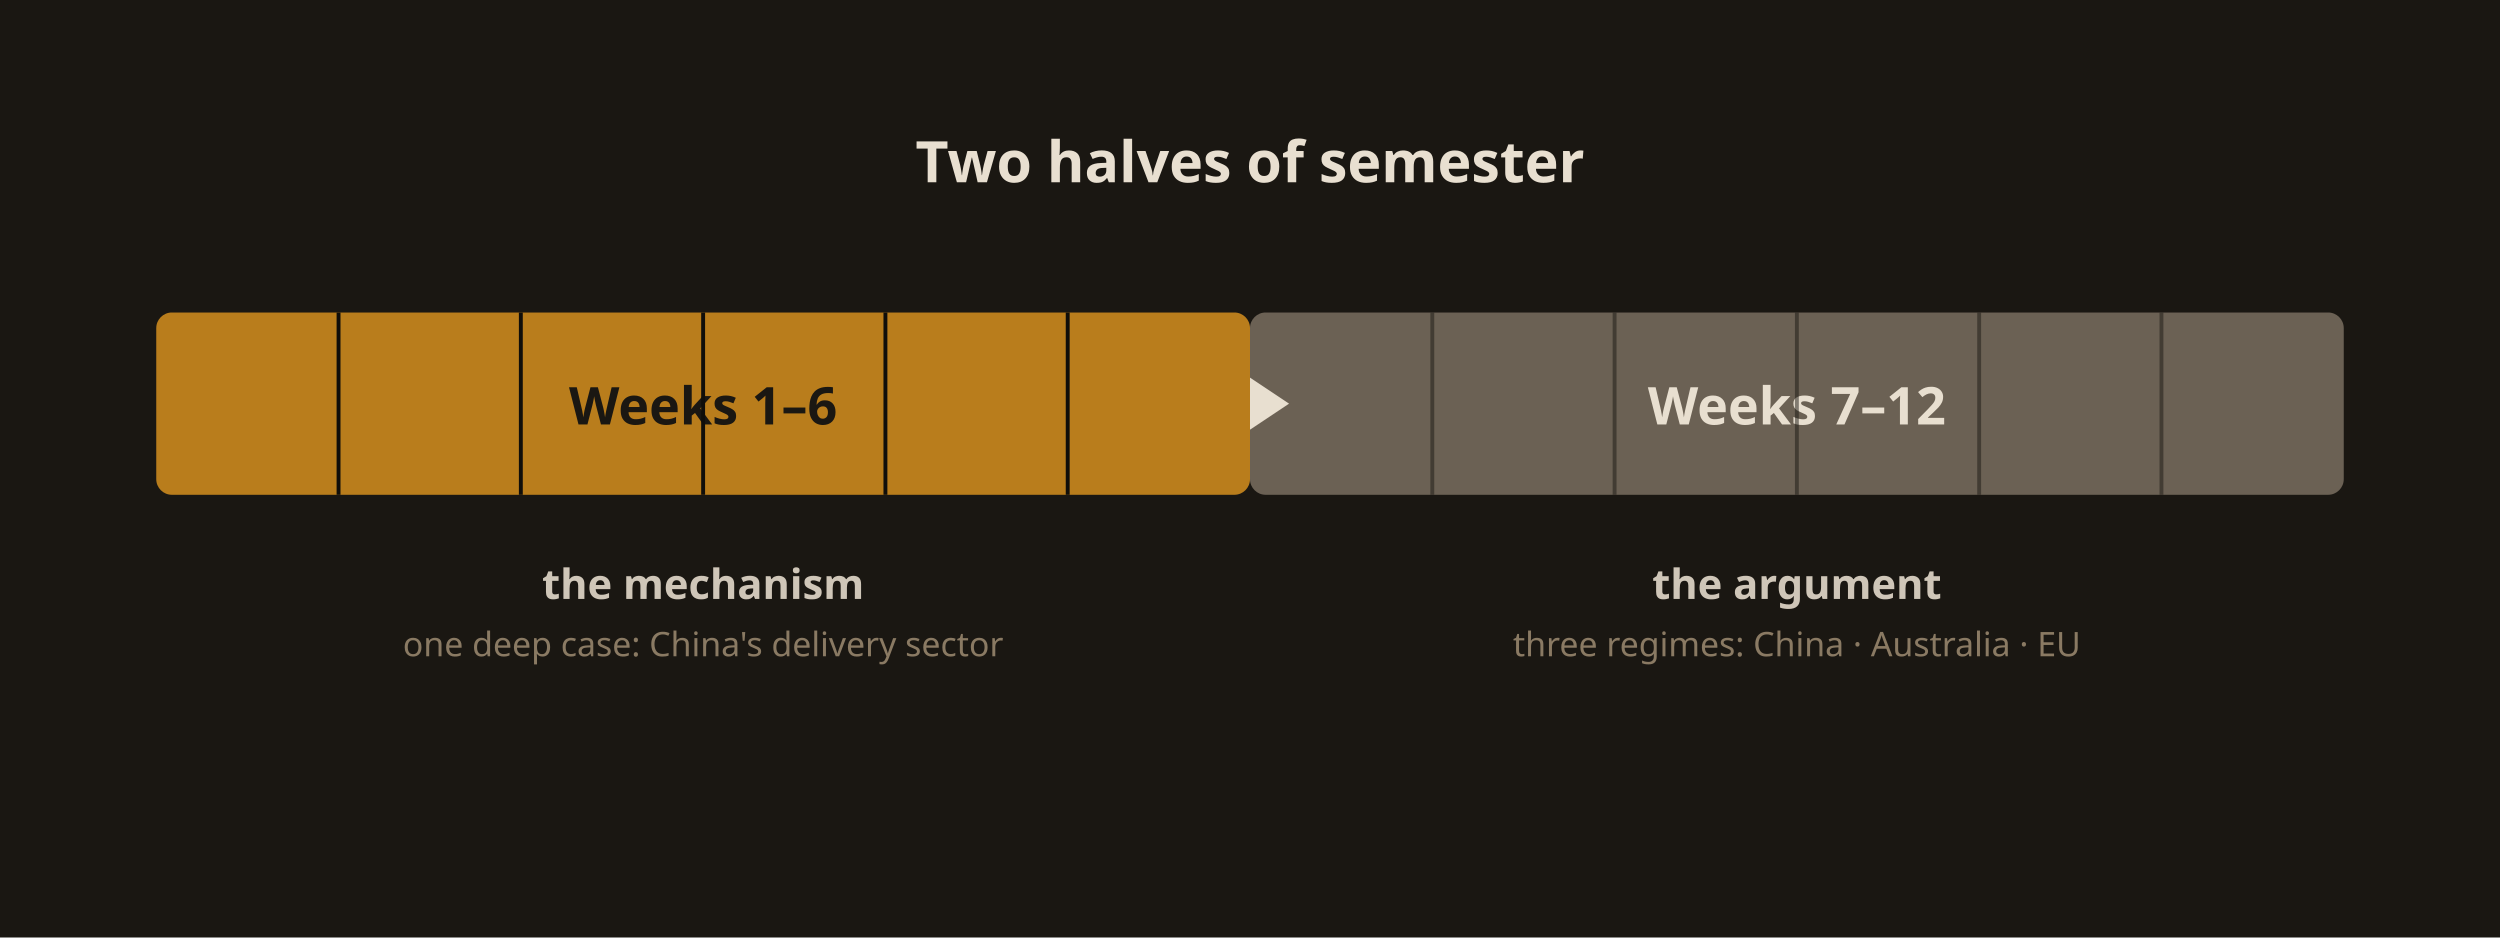
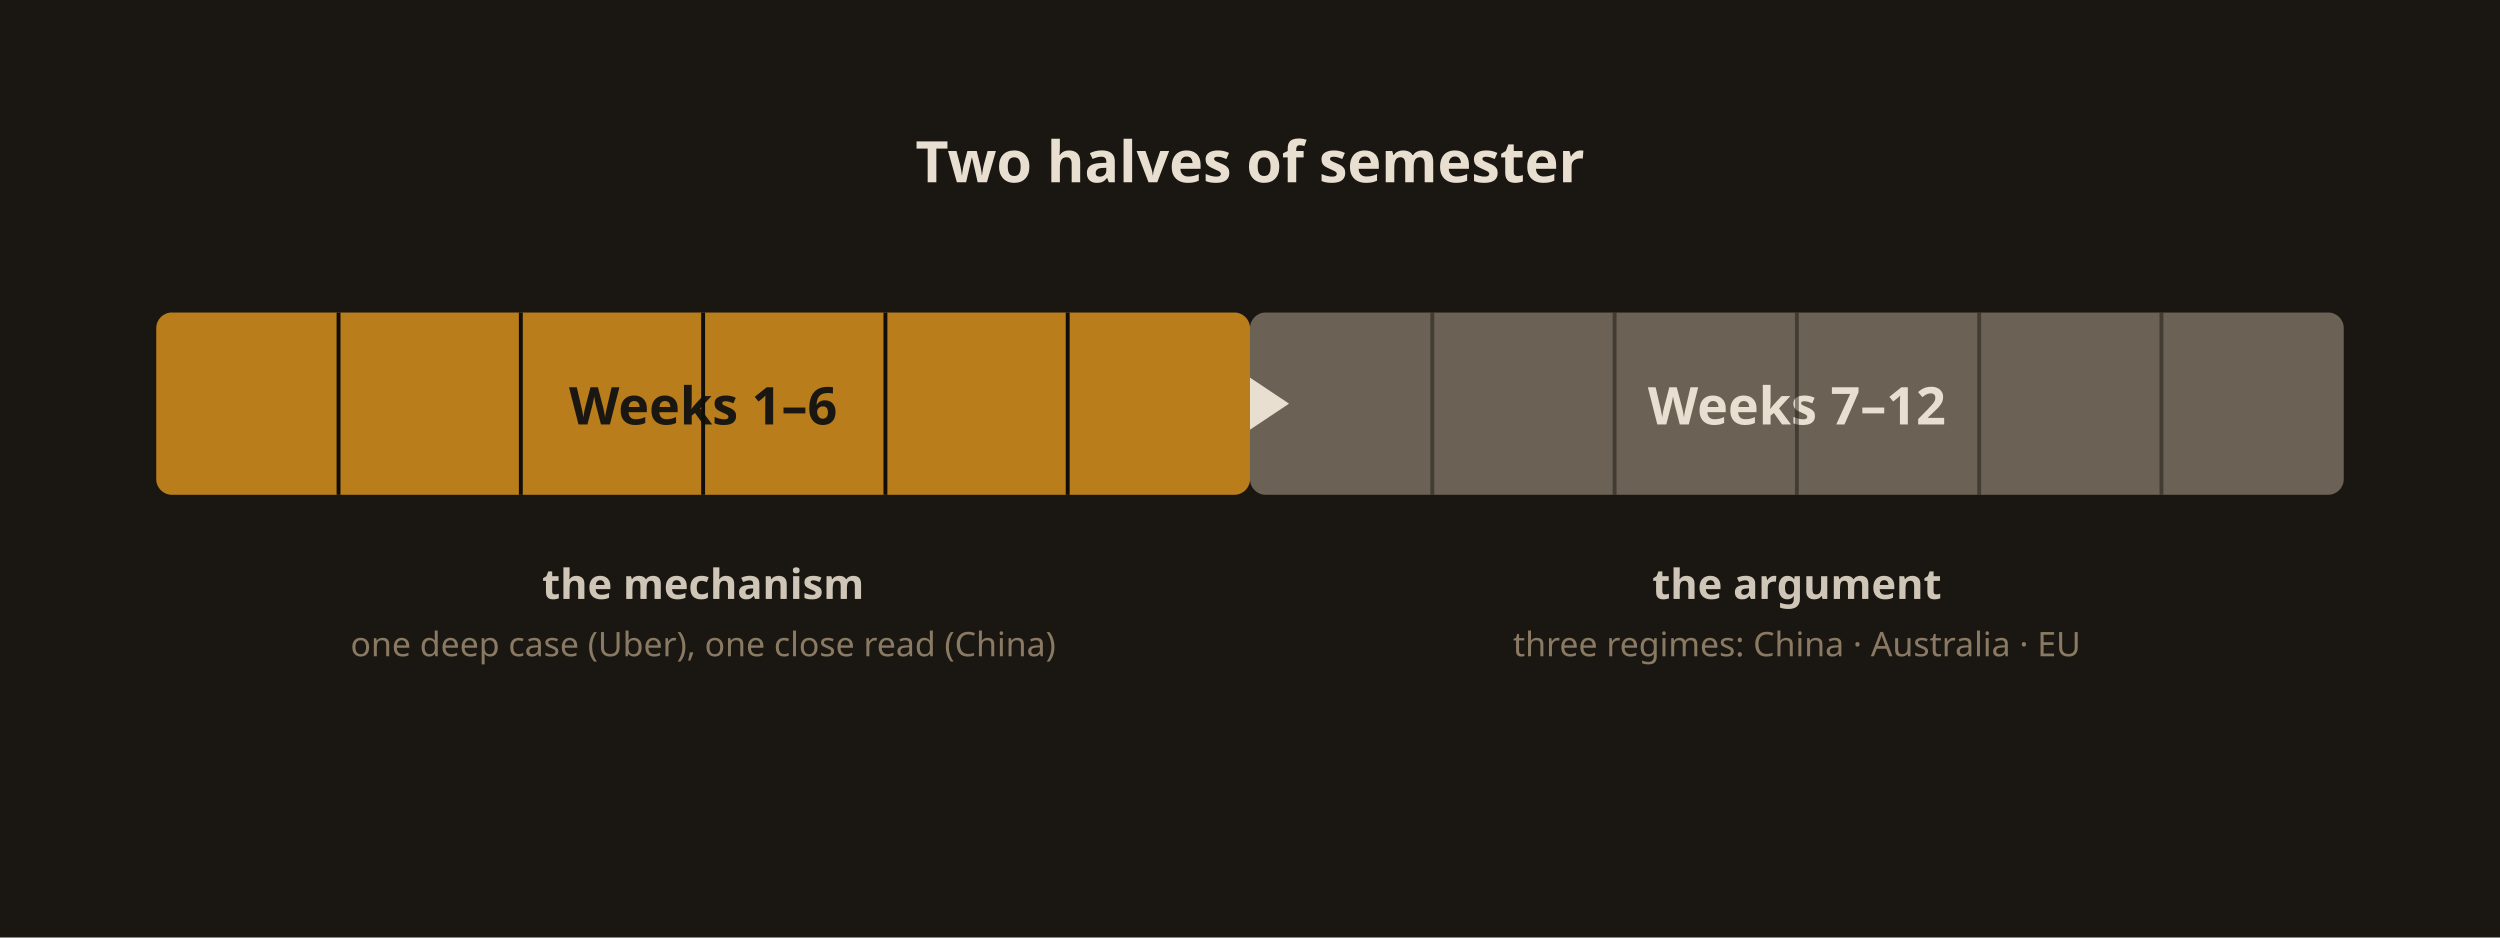
<svg xmlns="http://www.w3.org/2000/svg" viewBox="0 0 960 360" font-family="system-ui, sans-serif">
  <rect x="0" y="0" width="960" height="360" fill="#1a1712" />
  <rect x="60" y="120" width="420" height="70" rx="6" fill="#b97d1c" />
  <text x="270" y="163" text-anchor="middle" fill="#1a1712" font-size="20" font-weight="700">
    Weeks 1–6
  </text>
  <rect x="480" y="120" width="420" height="70" rx="6" fill="#6b6154" />
  <text x="690" y="163" text-anchor="middle" fill="#e8dfd0" font-size="20" font-weight="700">
    Weeks 7–12
  </text>
  <g stroke="#100e0a" stroke-width="1.5">
    <line x1="130" y1="120" x2="130" y2="190" />
    <line x1="200" y1="120" x2="200" y2="190" />
    <line x1="270" y1="120" x2="270" y2="190" />
    <line x1="340" y1="120" x2="340" y2="190" />
    <line x1="410" y1="120" x2="410" y2="190" />
  </g>
  <g stroke="#1a1712" stroke-width="1.5" opacity="0.5">
    <line x1="550" y1="120" x2="550" y2="190" />
    <line x1="620" y1="120" x2="620" y2="190" />
    <line x1="690" y1="120" x2="690" y2="190" />
    <line x1="760" y1="120" x2="760" y2="190" />
    <line x1="830" y1="120" x2="830" y2="190" />
  </g>
  <text x="270" y="230" text-anchor="middle" fill="#cfc6b8" font-size="16" font-weight="600">
    the mechanism
  </text>
  <text x="270" y="252" text-anchor="middle" fill="#8a7a63" font-size="13">
-     one deep case: China's delivery sector
+     one deep case (Uber), one close read (China)
  </text>
  <text x="690" y="230" text-anchor="middle" fill="#cfc6b8" font-size="16" font-weight="600">
    the argument
  </text>
  <text x="690" y="252" text-anchor="middle" fill="#8a7a63" font-size="13">
    three regimes: China · Australia · EU
  </text>
  <text x="480" y="70" text-anchor="middle" fill="#e8dfd0" font-size="22" font-weight="600">
    Two halves of semester
  </text>
  <path d="M 480 155 h 0" stroke="none" />
  <polygon points="480,145 480,165 495,155" fill="#e8dfd0" />
</svg>
